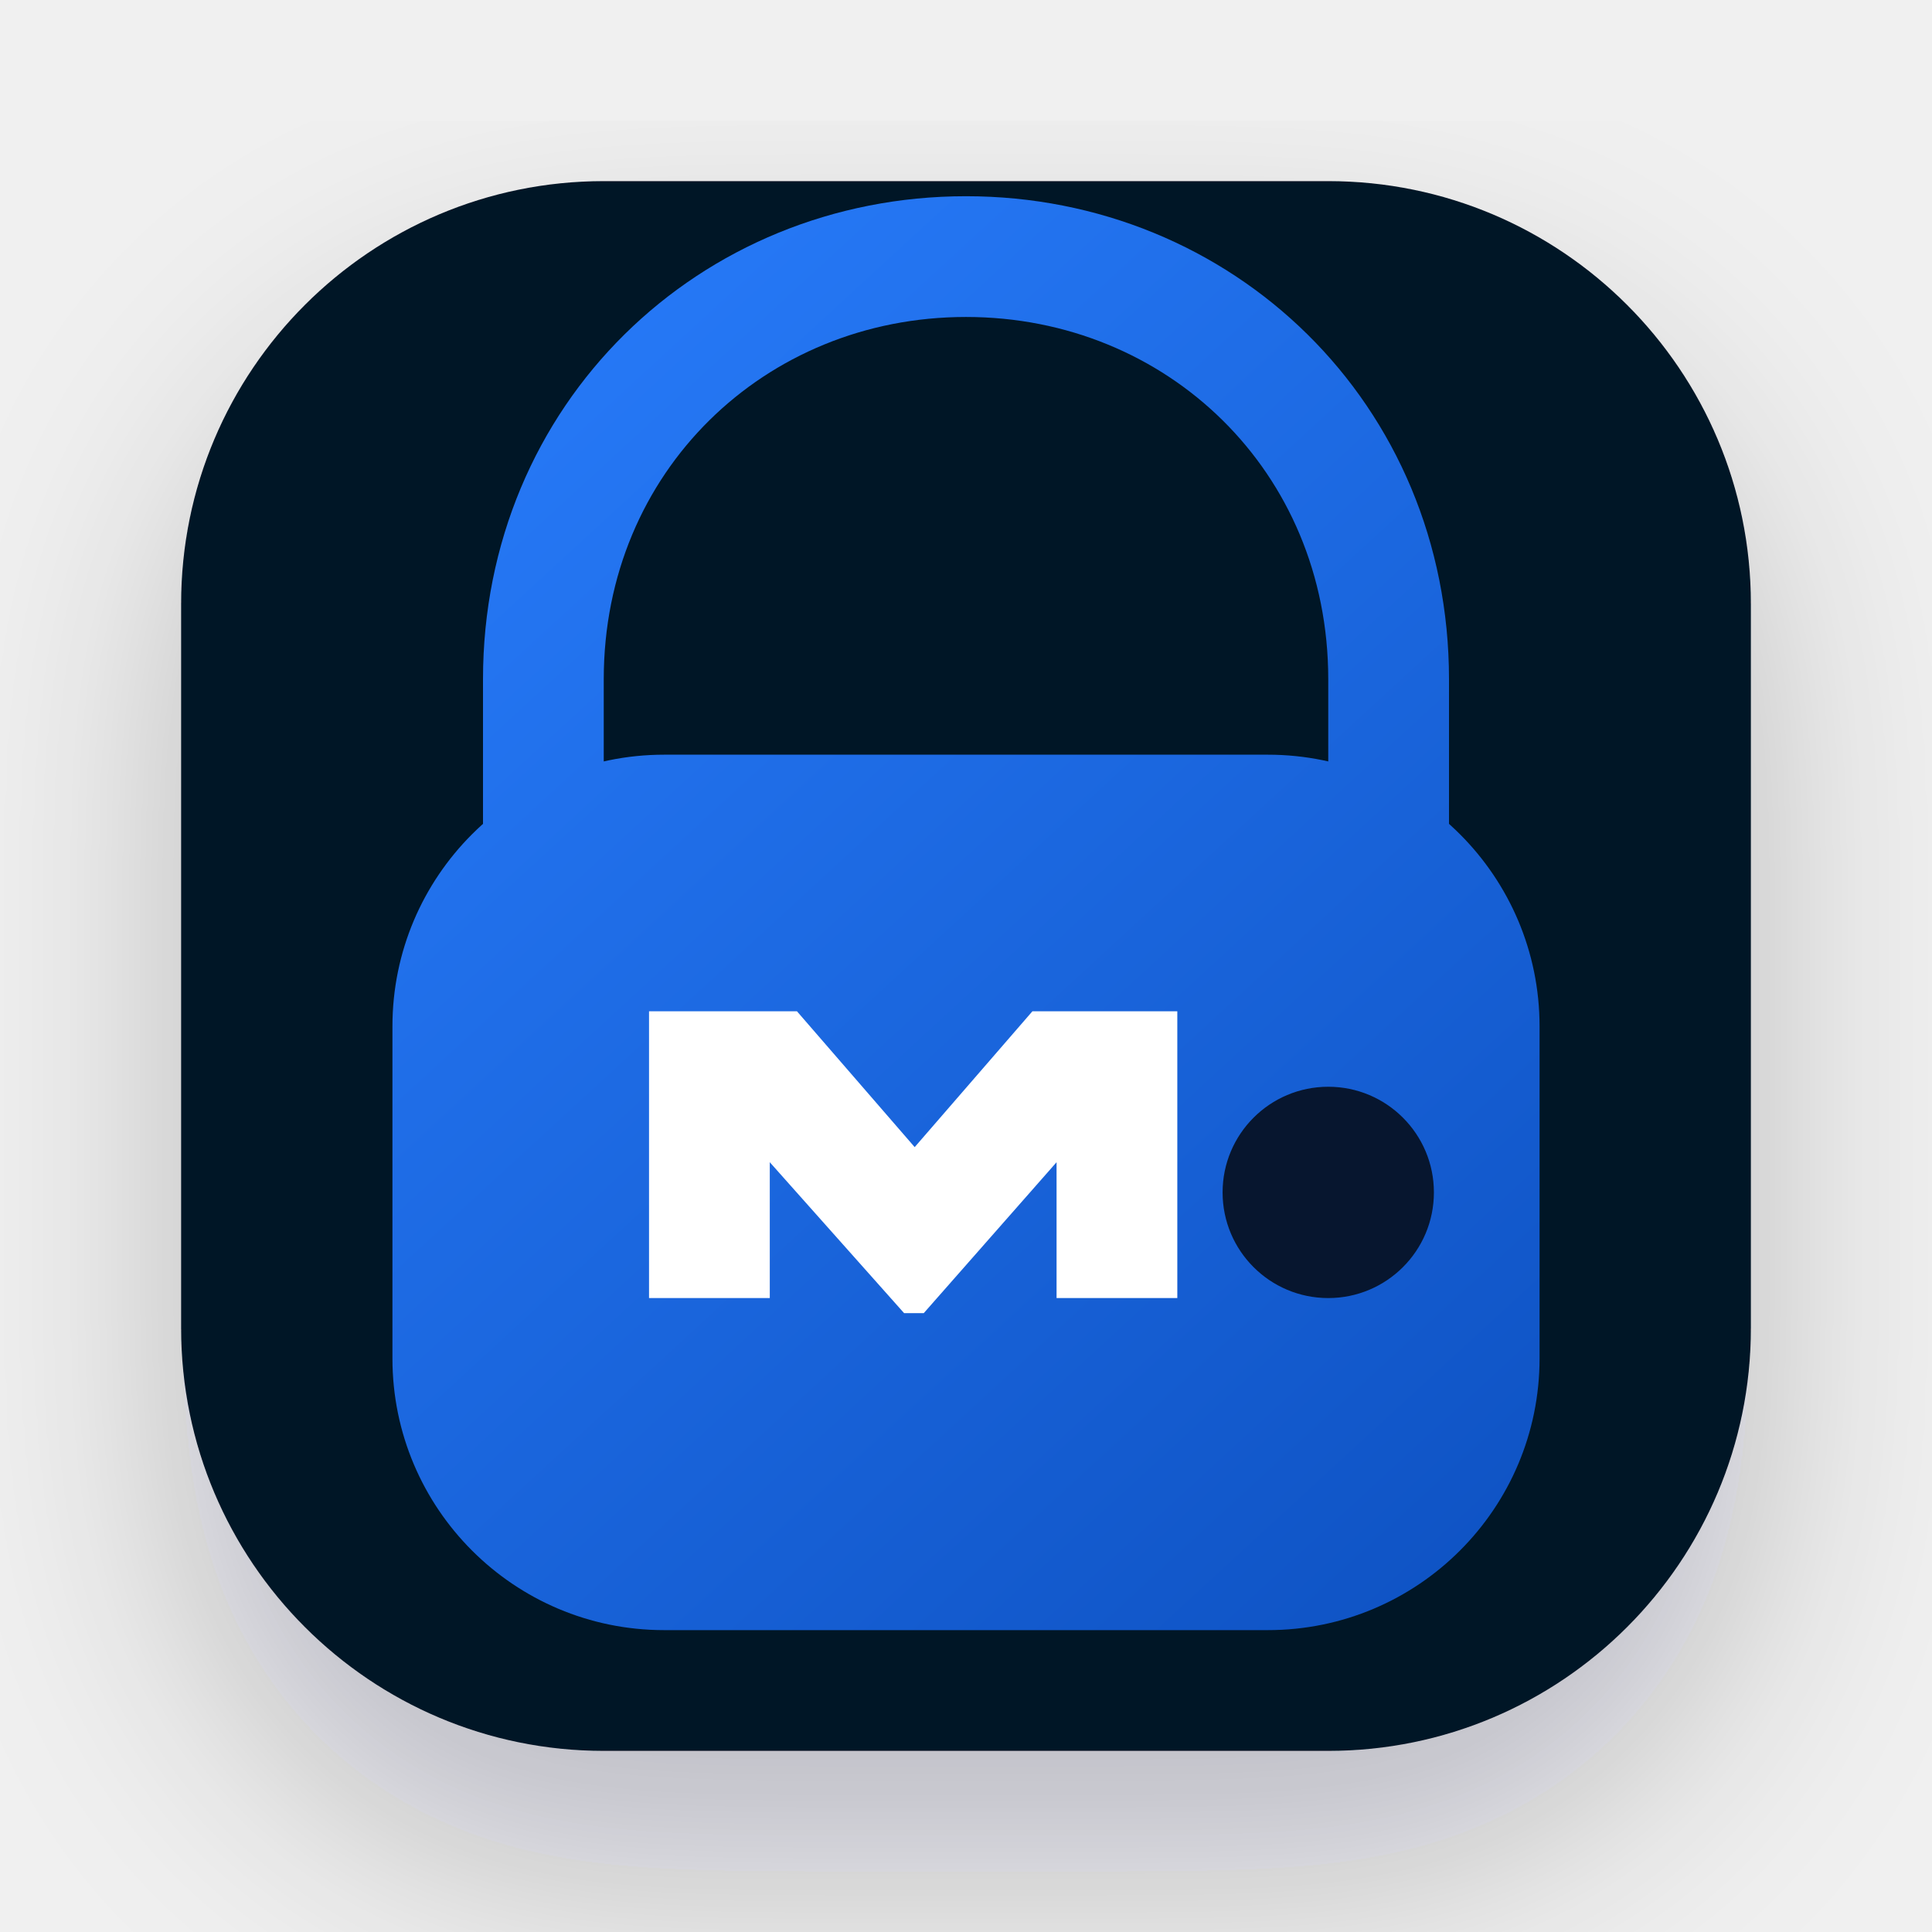
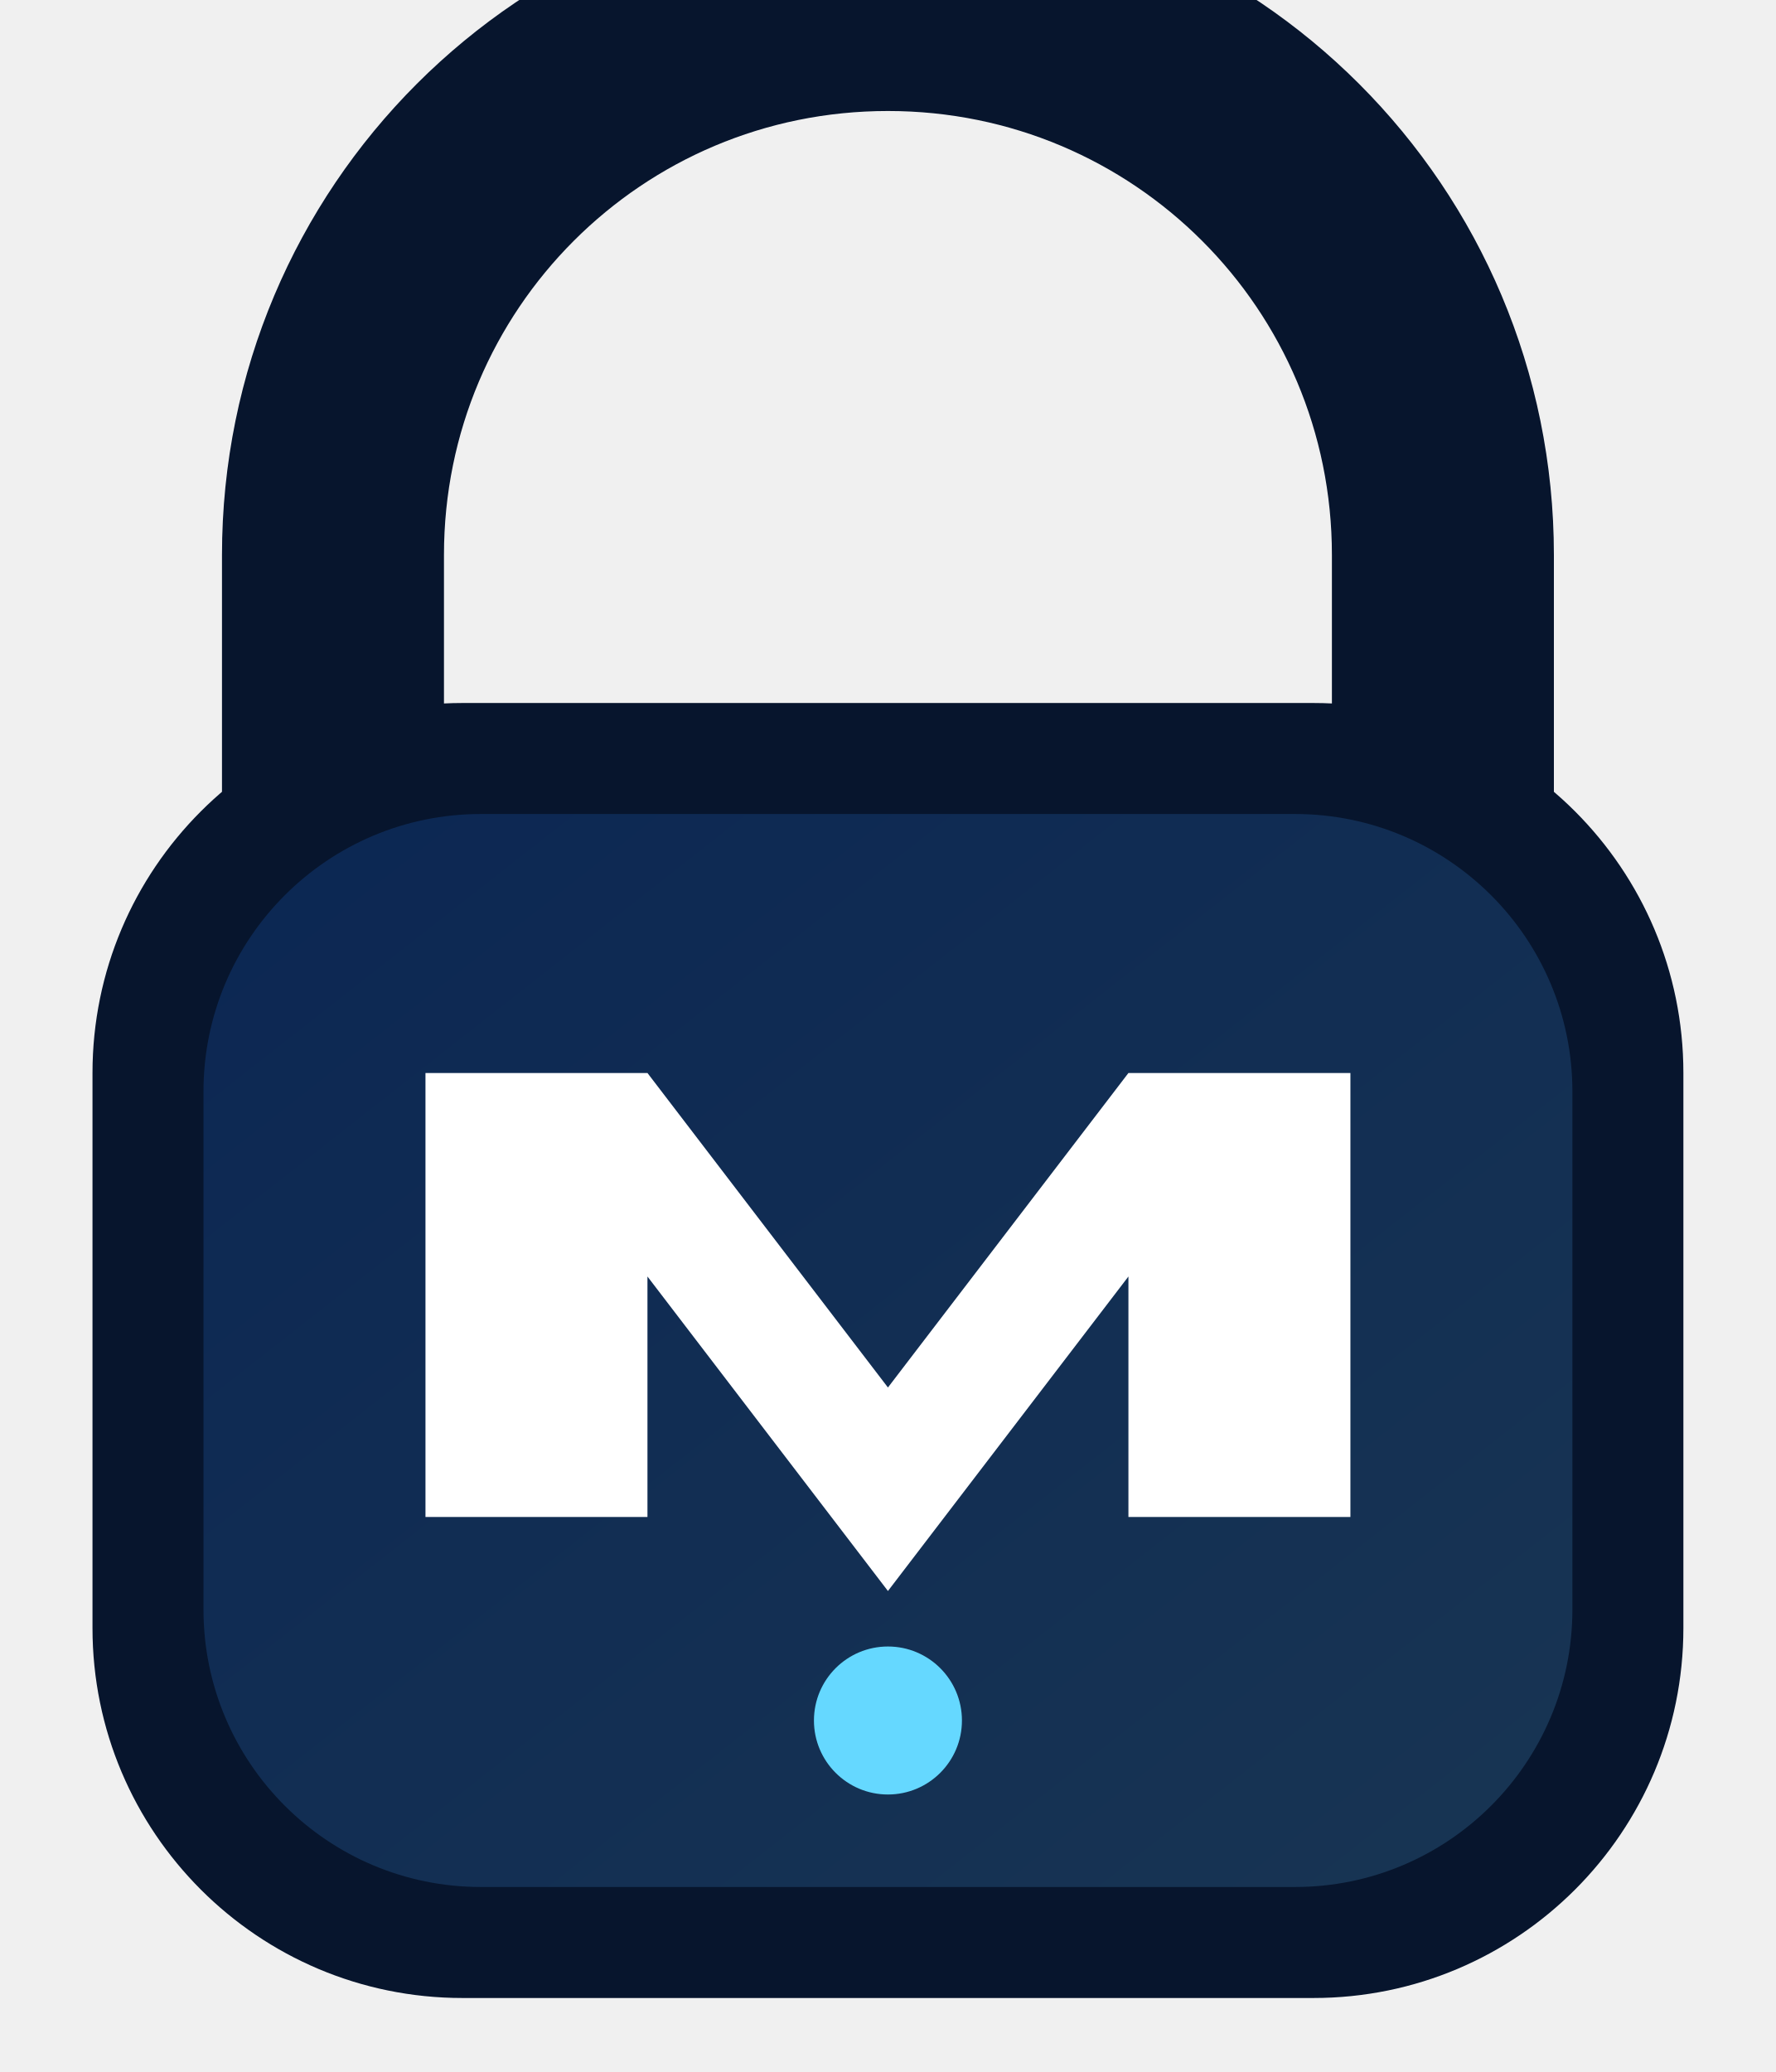
- <svg xmlns="http://www.w3.org/2000/svg" viewBox="0 0 128 128" role="img" aria-labelledby="title desc">
+ <svg xmlns="http://www.w3.org/2000/svg" viewBox="0 0 96 112" role="img" aria-label="RM TraceVault">
  <defs>
-     <linearGradient id="g" x1="18" y1="16" x2="110" y2="116" gradientUnits="userSpaceOnUse">
-       <stop stop-color="#2A7FFF" />
-       <stop offset="1" stop-color="#0B4DBC" />
+     <linearGradient id="g" x1="0" y1="0" x2="1" y2="1">
+       <stop offset="0" stop-color="#1e78ff" />
+       <stop offset="1" stop-color="#64c7ff" />
    </linearGradient>
-     <filter id="s" x="-30%" y="-30%" width="160%" height="160%">
-       <feDropShadow dx="0" dy="8" stdDeviation="8" flood-color="#07152D" flood-opacity=".22" />
-     </filter>
  </defs>
-   <rect x="12" y="12" width="104" height="104" rx="28" fill="#061327" filter="url(#s)" />
-   <path d="M36 55V45c0-16 12.5-28 28-28s28 12 28 28v10" fill="none" stroke="url(#g)" stroke-width="8" stroke-linecap="round" />
-   <rect x="26" y="50" width="76" height="58" rx="18" fill="url(#g)" />
-   <path d="M43 86V67h9.8l7.8 9 7.8-9H78v19h-8V77l-8.8 10h-1.3L51 77v9h-8Z" fill="#fff" />
-   <circle cx="88" cy="79" r="7" fill="#061327" opacity=".95" />
+   <path d="M18 45V30C18 13.4 31.4 0 48 0s30 13.4 30 30v15" fill="none" stroke="#07152d" stroke-width="12" stroke-linecap="round" />
+   <rect x="5" y="38" width="86" height="70" rx="20" fill="#07152d" />
+   <rect x="11" y="44" width="74" height="58" rx="15" fill="url(#g)" opacity=".18" />
+   <path d="M23 82V58h12l13 17 13-17h12v24H61V69L48 86 35 69v13H23Z" fill="#fff" />
+   <circle cx="48" cy="93" r="4" fill="#65d8ff" />
</svg>
